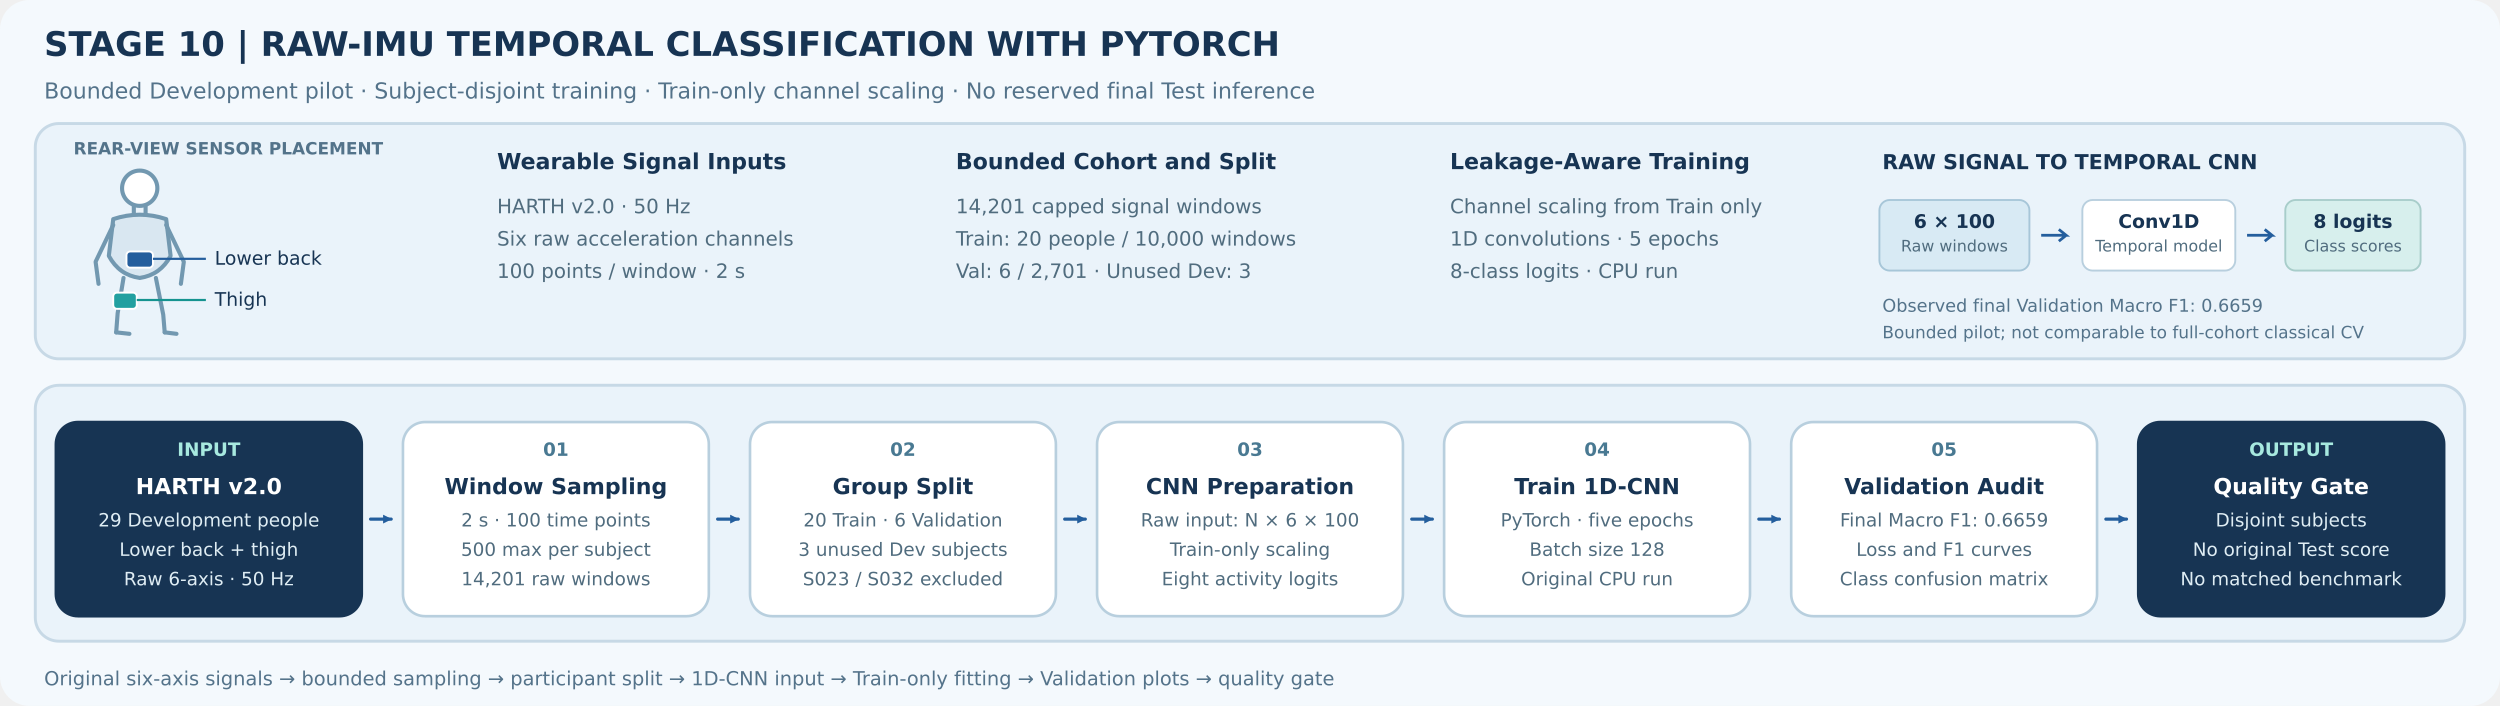
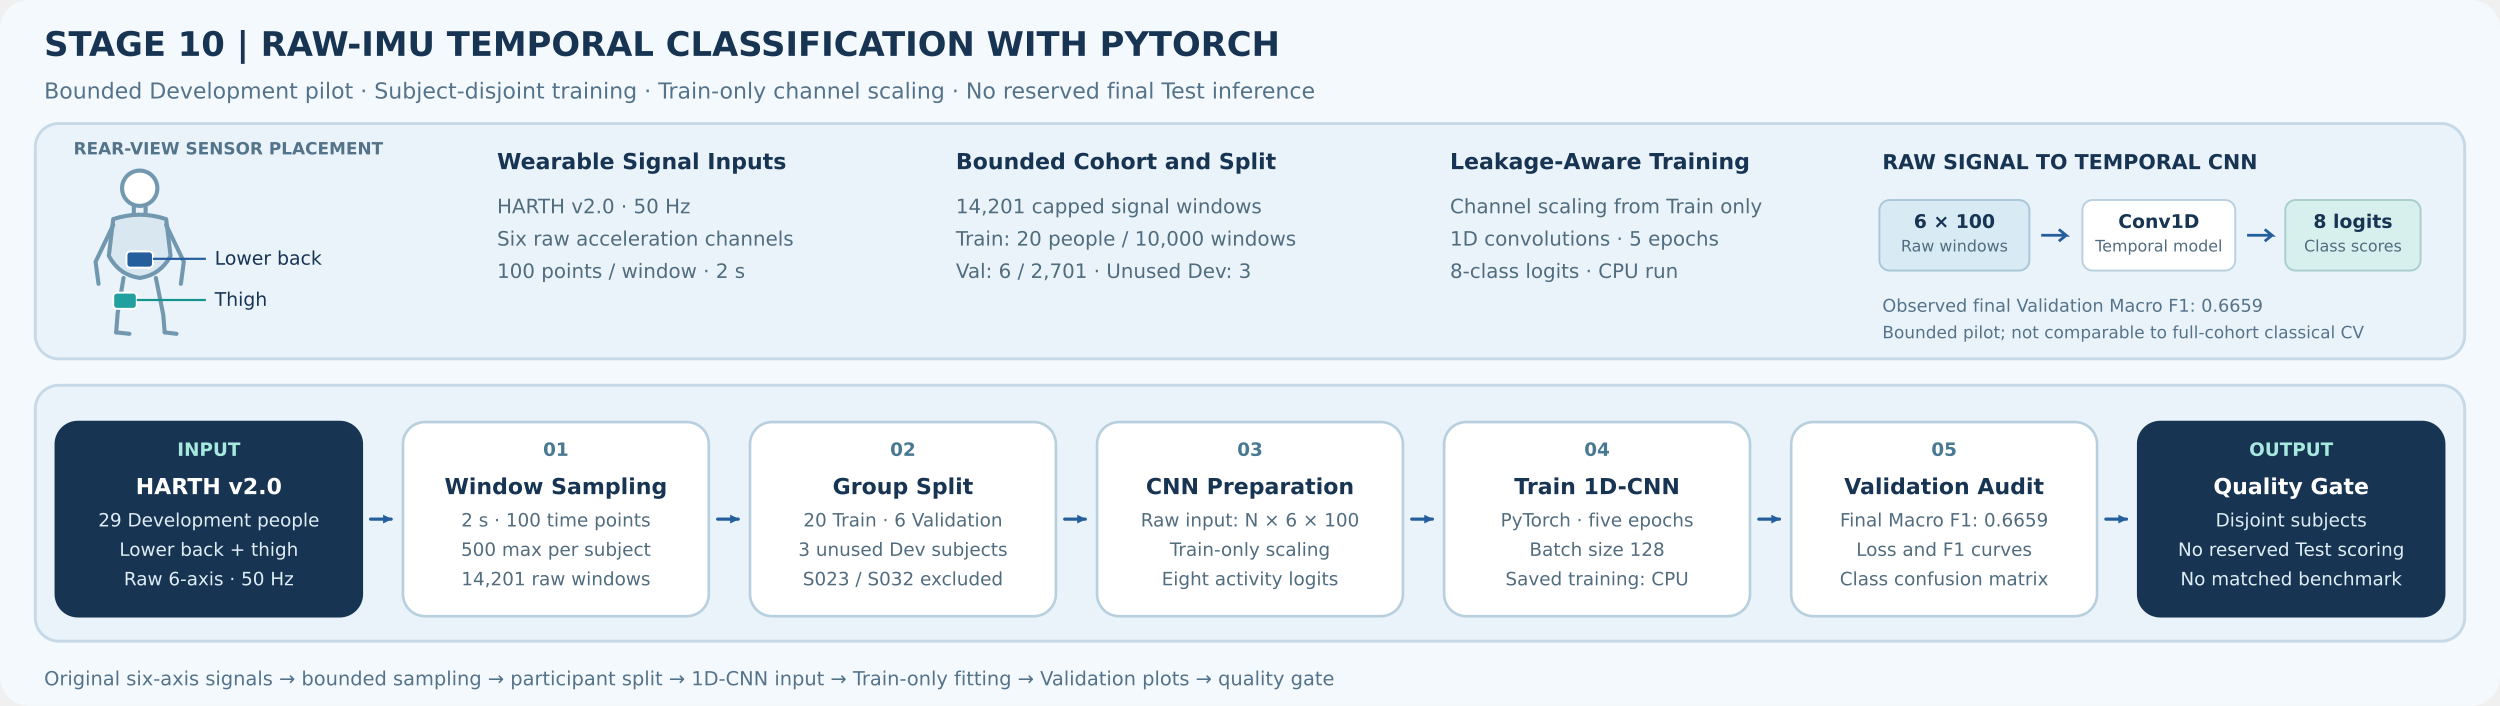
<svg xmlns="http://www.w3.org/2000/svg" width="1700" height="480" viewBox="0 0 1700 480" role="img" aria-labelledby="title desc">
  <defs>
    <marker id="small-arrow" markerUnits="userSpaceOnUse" markerWidth="6" markerHeight="6" refX="5.5" refY="3" orient="auto">
      <path d="M0 0 L6 3 L0 6 Z" fill="#245E9D" />
    </marker>
  </defs>
  <rect width="1700" height="480" rx="20" fill="#F4F9FD" />
  <g font-family="DejaVu Sans, Arial, sans-serif">
    <text x="30" y="38" font-size="23" font-weight="700" fill="#173453">STAGE 10 | RAW-IMU TEMPORAL CLASSIFICATION WITH PYTORCH</text>
    <text x="30" y="67" font-size="15" fill="#54738A">Bounded Development pilot · Subject-disjoint training · Train-only channel scaling · No reserved final Test inference</text>
    <rect x="24" y="84" width="1652" height="160" rx="16" fill="#EAF3FA" stroke="#C7D9E6" stroke-width="2" />
    <rect x="24" y="262" width="1652" height="174" rx="16" fill="#EAF3FA" stroke="#C7D9E6" stroke-width="2" />
    <g aria-label="Rear-view human figure marking real lower-back and thigh accelerometer positions">
      <text x="50" y="105" font-size="11.5" font-weight="700" fill="#53738A">REAR-VIEW SENSOR PLACEMENT</text>
      <g stroke="#7298B0" stroke-width="2.8" stroke-linecap="round" stroke-linejoin="round">
        <circle cx="95" cy="128" r="12" fill="#FFFFFF" />
        <path d="M91 140 L91 147 M99 140 L99 147" fill="none" />
        <path d="M77 149 Q95 143 113 149 L116 174 Q109 187 95 189 Q81 187 74 174 Z" fill="#D9E7F1" />
        <path d="M77 153 L65 178 L67 193 M113 153 L125 178 L123 193" fill="none" />
        <path d="M84 189 L80 213 L79 226 M106 189 L111 214 L112 226" fill="none" />
        <path d="M79 226 L88 227 M112 226 L120 227" fill="none" />
      </g>
      <rect x="86" y="171" width="18" height="11" rx="2.5" fill="#245E9D" stroke="#FFFFFF" stroke-width="1.3" />
      <rect x="77" y="199" width="16" height="11" rx="2.5" fill="#22A0A0" stroke="#FFFFFF" stroke-width="1.3" />
      <path d="M104 176 H140" stroke="#245E9D" stroke-width="1.5" />
      <text x="146" y="180" font-size="12.8" fill="#173453">Lower back</text>
      <path d="M93 204 H140" stroke="#15938F" stroke-width="1.5" />
      <text x="146" y="208" font-size="12.8" fill="#173453">Thigh</text>
    </g>
    <g>
      <text x="338" y="115" font-size="15" font-weight="700" fill="#173453">Wearable Signal Inputs</text>
      <text x="338" y="145" font-size="13.5" fill="#506C7E">HARTH v2.0 · 50 Hz</text>
      <text x="338" y="167" font-size="13.5" fill="#506C7E">Six raw acceleration channels</text>
      <text x="338" y="189" font-size="13.5" fill="#506C7E">100 points / window · 2 s</text>
    </g>
    <g>
      <text x="650" y="115" font-size="15" font-weight="700" fill="#173453">Bounded Cohort and Split</text>
      <text x="650" y="145" font-size="13.5" fill="#506C7E">14,201 capped signal windows</text>
      <text x="650" y="167" font-size="13.5" fill="#506C7E">Train: 20 people / 10,000 windows</text>
      <text x="650" y="189" font-size="13.5" fill="#506C7E">Val: 6 / 2,701 · Unused Dev: 3</text>
    </g>
    <g>
      <text x="986" y="115" font-size="15" font-weight="700" fill="#173453">Leakage-Aware Training</text>
      <text x="986" y="145" font-size="13.5" fill="#506C7E">Channel scaling from Train only</text>
      <text x="986" y="167" font-size="13.5" fill="#506C7E">1D convolutions · 5 epochs</text>
      <text x="986" y="189" font-size="13.5" fill="#506C7E">8-class logits · CPU run</text>
    </g>
    <g aria-label="Schematic of original six-axis signals entering temporal convolution and eight-class output">
      <text x="1280" y="115" font-size="14" font-weight="700" fill="#173453">RAW SIGNAL TO TEMPORAL CNN</text>
      <rect x="1278" y="136" width="102" height="48" rx="7" fill="#D8EAF4" stroke="#A7C6D8" stroke-width="1.3" />
      <text x="1329" y="155" text-anchor="middle" font-size="12.8" font-weight="700" fill="#173453">6 × 100</text>
      <text x="1329" y="171" text-anchor="middle" font-size="10.8" fill="#506C7E">Raw windows</text>
      <path d="M1388 160 H1405 l-5 -4 M1405 160 l-5 4" fill="none" stroke="#245E9D" stroke-width="1.9" />
      <rect x="1416" y="136" width="104" height="48" rx="7" fill="#FFFFFF" stroke="#B8CFDE" stroke-width="1.3" />
      <text x="1468" y="155" text-anchor="middle" font-size="12.8" font-weight="700" fill="#173453">Conv1D</text>
      <text x="1468" y="171" text-anchor="middle" font-size="10.8" fill="#506C7E">Temporal model</text>
      <path d="M1528 160 H1545 l-5 -4 M1545 160 l-5 4" fill="none" stroke="#245E9D" stroke-width="1.9" />
      <rect x="1554" y="136" width="92" height="48" rx="7" fill="#D7EFED" stroke="#A8CDCA" stroke-width="1.3" />
      <text x="1600" y="155" text-anchor="middle" font-size="12.8" font-weight="700" fill="#173453">8 logits</text>
      <text x="1600" y="171" text-anchor="middle" font-size="10.8" fill="#506C7E">Class scores</text>
      <text x="1280" y="212" font-size="12" fill="#54738A">Observed final Validation Macro F1: 0.6659</text>
      <text x="1280" y="230" font-size="11.5" fill="#54738A">Bounded pilot; not comparable to full-cohort classical CV</text>
    </g>
    <g aria-label="Six short uniform left-to-right arrows">
      <path d="M252 353 H266" stroke="#245E9D" stroke-width="2.2" fill="none" stroke-linecap="round" marker-end="url(#small-arrow)" />
      <path d="M488 353 H502" stroke="#245E9D" stroke-width="2.2" fill="none" stroke-linecap="round" marker-end="url(#small-arrow)" />
      <path d="M724 353 H738" stroke="#245E9D" stroke-width="2.2" fill="none" stroke-linecap="round" marker-end="url(#small-arrow)" />
      <path d="M960 353 H974" stroke="#245E9D" stroke-width="2.2" fill="none" stroke-linecap="round" marker-end="url(#small-arrow)" />
      <path d="M1196 353 H1210" stroke="#245E9D" stroke-width="2.2" fill="none" stroke-linecap="round" marker-end="url(#small-arrow)" />
      <path d="M1432 353 H1446" stroke="#245E9D" stroke-width="2.2" fill="none" stroke-linecap="round" marker-end="url(#small-arrow)" />
    </g>
    <g aria-label="Seven documented scientific workflow blocks">
      <g class="process-block">
        <rect x="38" y="287" width="208" height="132" rx="15" fill="#173453" stroke="#173453" stroke-width="1.8" />
        <text x="142" y="310" text-anchor="middle" font-size="12.5" font-weight="700" fill="#A7E9DF">INPUT</text>
        <text x="142" y="336" text-anchor="middle" font-size="15" font-weight="700" fill="#FFFFFF">HARTH v2.0</text>
        <text x="142" y="358" text-anchor="middle" font-size="12.5" fill="#DFEDF4">29 Development people</text>
        <text x="142" y="378" text-anchor="middle" font-size="12.5" fill="#DFEDF4">Lower back + thigh</text>
        <text x="142" y="398" text-anchor="middle" font-size="12.5" fill="#DFEDF4">Raw 6-axis · 50 Hz</text>
      </g>
      <g class="process-block">
        <rect x="274" y="287" width="208" height="132" rx="15" fill="#FFFFFF" stroke="#B8CFDE" stroke-width="1.8" />
        <text x="378" y="310" text-anchor="middle" font-size="12.5" font-weight="700" fill="#497992">01</text>
        <text x="378" y="336" text-anchor="middle" font-size="15" font-weight="700" fill="#173453">Window Sampling</text>
        <text x="378" y="358" text-anchor="middle" font-size="12.5" fill="#506C7E">2 s · 100 time points</text>
        <text x="378" y="378" text-anchor="middle" font-size="12.5" fill="#506C7E">500 max per subject</text>
        <text x="378" y="398" text-anchor="middle" font-size="12.5" fill="#506C7E">14,201 raw windows</text>
      </g>
      <g class="process-block">
        <rect x="510" y="287" width="208" height="132" rx="15" fill="#FFFFFF" stroke="#B8CFDE" stroke-width="1.8" />
        <text x="614" y="310" text-anchor="middle" font-size="12.5" font-weight="700" fill="#497992">02</text>
        <text x="614" y="336" text-anchor="middle" font-size="15" font-weight="700" fill="#173453">Group Split</text>
        <text x="614" y="358" text-anchor="middle" font-size="12.5" fill="#506C7E">20 Train · 6 Validation</text>
        <text x="614" y="378" text-anchor="middle" font-size="12.5" fill="#506C7E">3 unused Dev subjects</text>
        <text x="614" y="398" text-anchor="middle" font-size="12.5" fill="#506C7E">S023 / S032 excluded</text>
      </g>
      <g class="process-block">
        <rect x="746" y="287" width="208" height="132" rx="15" fill="#FFFFFF" stroke="#B8CFDE" stroke-width="1.8" />
        <text x="850" y="310" text-anchor="middle" font-size="12.5" font-weight="700" fill="#497992">03</text>
        <text x="850" y="336" text-anchor="middle" font-size="15" font-weight="700" fill="#173453">CNN Preparation</text>
        <text x="850" y="358" text-anchor="middle" font-size="12.5" fill="#506C7E">Raw input: N × 6 × 100</text>
        <text x="850" y="378" text-anchor="middle" font-size="12.5" fill="#506C7E">Train-only scaling</text>
        <text x="850" y="398" text-anchor="middle" font-size="12.5" fill="#506C7E">Eight activity logits</text>
      </g>
      <g class="process-block">
        <rect x="982" y="287" width="208" height="132" rx="15" fill="#FFFFFF" stroke="#B8CFDE" stroke-width="1.8" />
        <text x="1086" y="310" text-anchor="middle" font-size="12.5" font-weight="700" fill="#497992">04</text>
        <text x="1086" y="336" text-anchor="middle" font-size="15" font-weight="700" fill="#173453">Train 1D-CNN</text>
        <text x="1086" y="358" text-anchor="middle" font-size="12.5" fill="#506C7E">PyTorch · five epochs</text>
        <text x="1086" y="378" text-anchor="middle" font-size="12.5" fill="#506C7E">Batch size 128</text>
-         <text x="1086" y="398" text-anchor="middle" font-size="12.5" fill="#506C7E">Original CPU run</text>
+         <text x="1086" y="398" text-anchor="middle" font-size="12.5" fill="#506C7E">Saved training: CPU</text>
      </g>
      <g class="process-block">
        <rect x="1218" y="287" width="208" height="132" rx="15" fill="#FFFFFF" stroke="#B8CFDE" stroke-width="1.8" />
        <text x="1322" y="310" text-anchor="middle" font-size="12.5" font-weight="700" fill="#497992">05</text>
        <text x="1322" y="336" text-anchor="middle" font-size="15" font-weight="700" fill="#173453">Validation Audit</text>
        <text x="1322" y="358" text-anchor="middle" font-size="12.5" fill="#506C7E">Final Macro F1: 0.6659</text>
        <text x="1322" y="378" text-anchor="middle" font-size="12.5" fill="#506C7E">Loss and F1 curves</text>
        <text x="1322" y="398" text-anchor="middle" font-size="12.5" fill="#506C7E">Class confusion matrix</text>
      </g>
      <g class="process-block">
        <rect x="1454" y="287" width="208" height="132" rx="15" fill="#173453" stroke="#173453" stroke-width="1.8" />
        <text x="1558" y="310" text-anchor="middle" font-size="12.5" font-weight="700" fill="#A7E9DF">OUTPUT</text>
        <text x="1558" y="336" text-anchor="middle" font-size="15" font-weight="700" fill="#FFFFFF">Quality Gate</text>
        <text x="1558" y="358" text-anchor="middle" font-size="12.5" fill="#DFEDF4">Disjoint subjects</text>
-         <text x="1558" y="378" text-anchor="middle" font-size="12.5" fill="#DFEDF4">No original Test score</text>
+         <text x="1558" y="378" text-anchor="middle" font-size="12.5" fill="#DFEDF4">No reserved Test scoring</text>
        <text x="1558" y="398" text-anchor="middle" font-size="12.5" fill="#DFEDF4">No matched benchmark</text>
      </g>
    </g>
    <text x="30" y="466" font-size="13.2" fill="#54738A">Original six-axis signals → bounded sampling → participant split → 1D-CNN input → Train-only fitting → Validation plots → quality gate</text>
  </g>
</svg>
